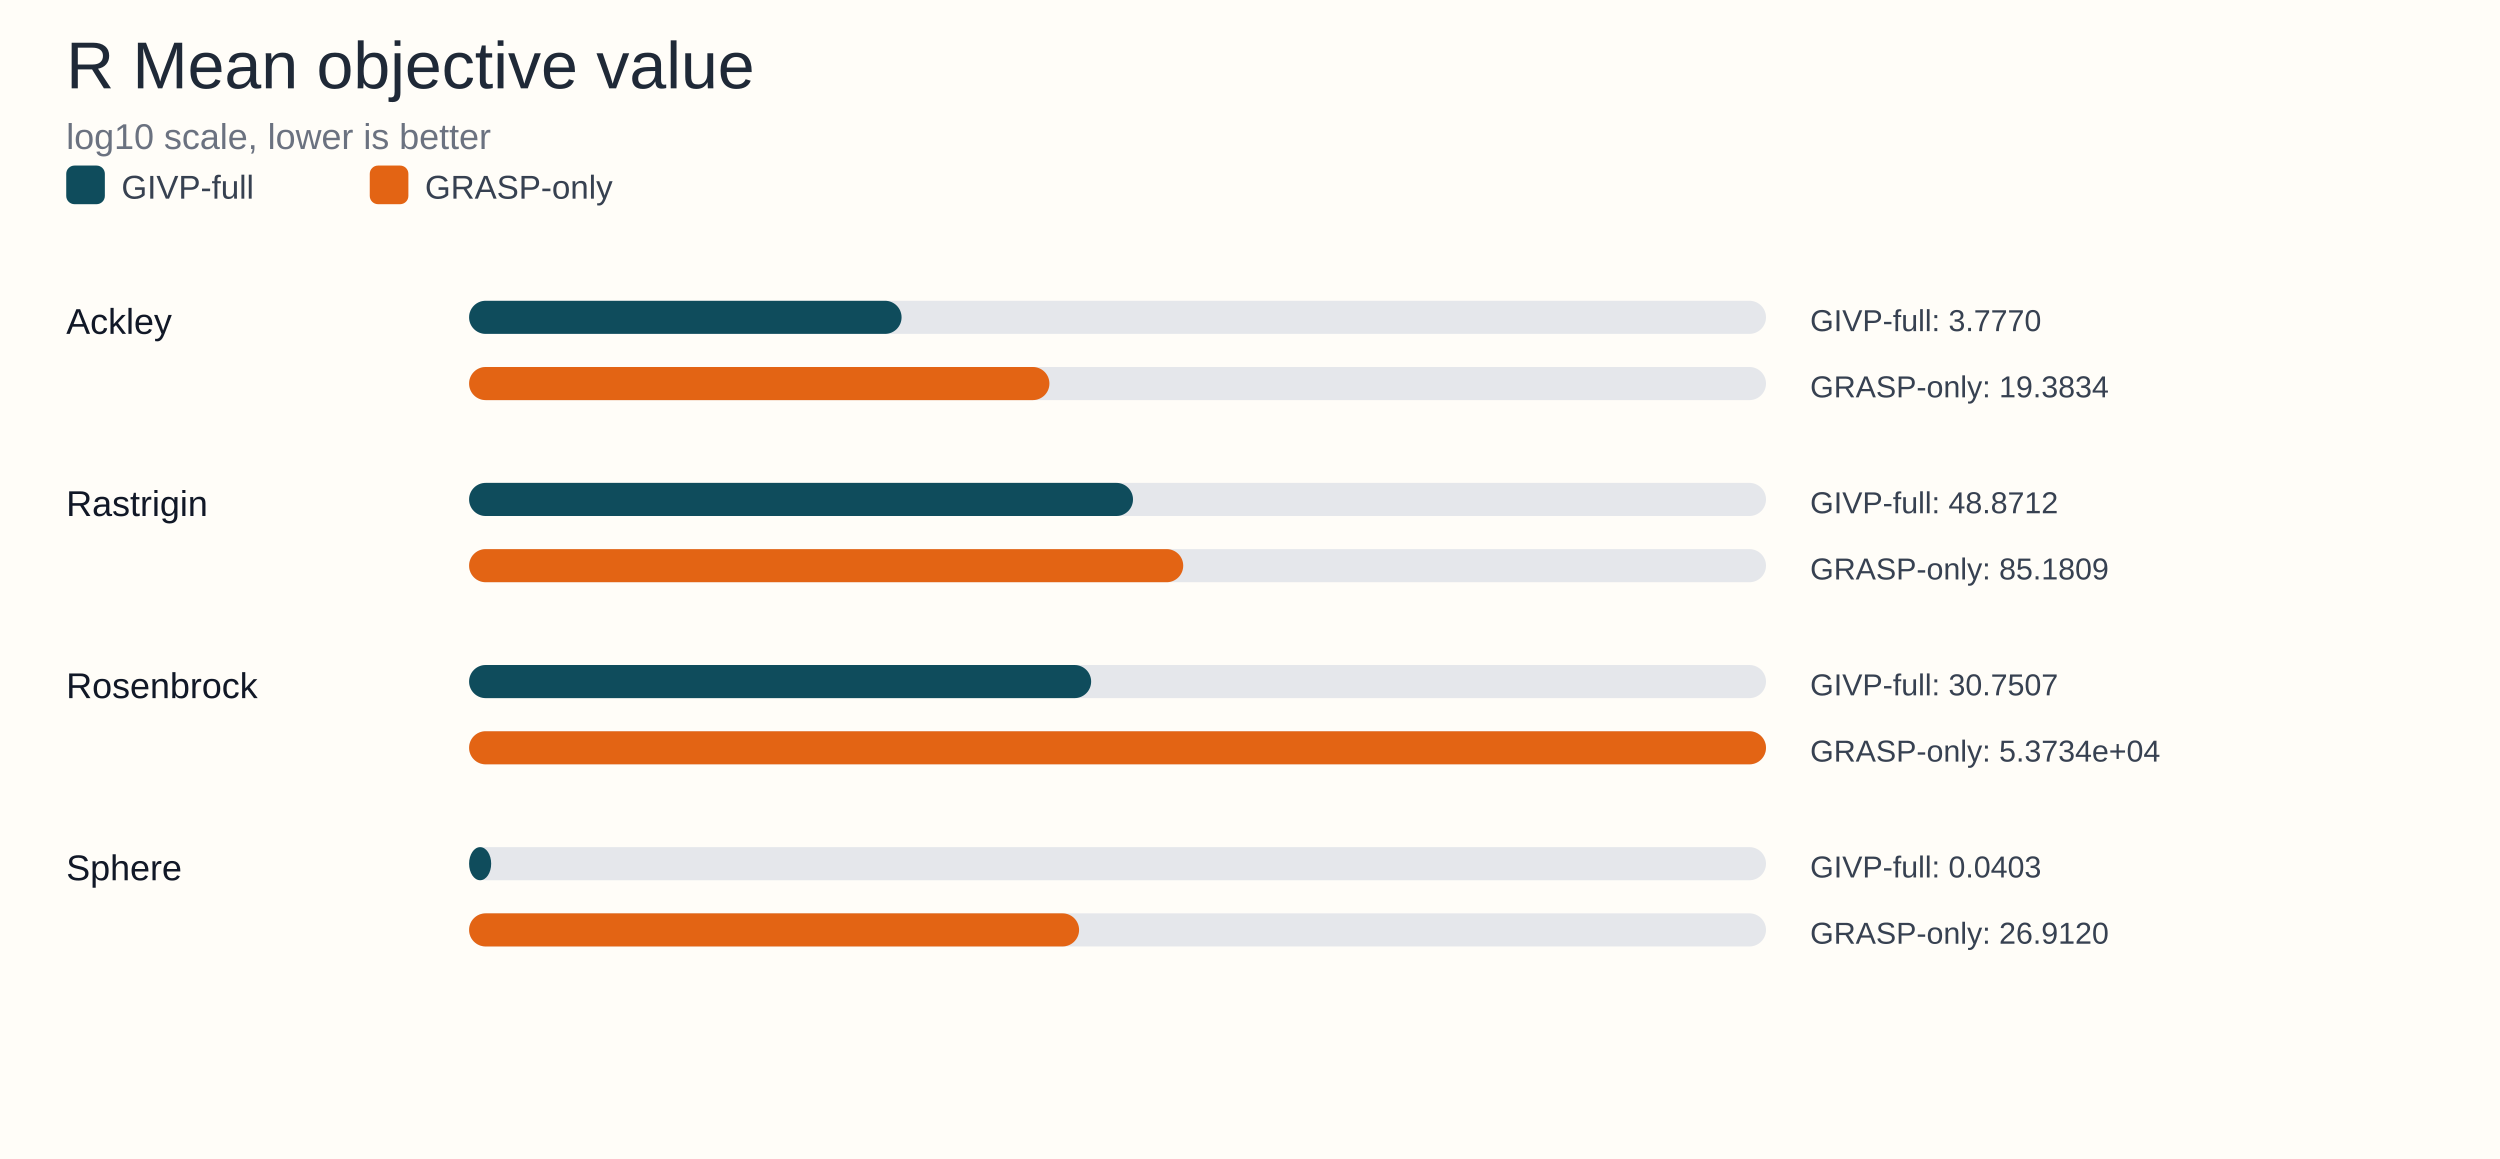
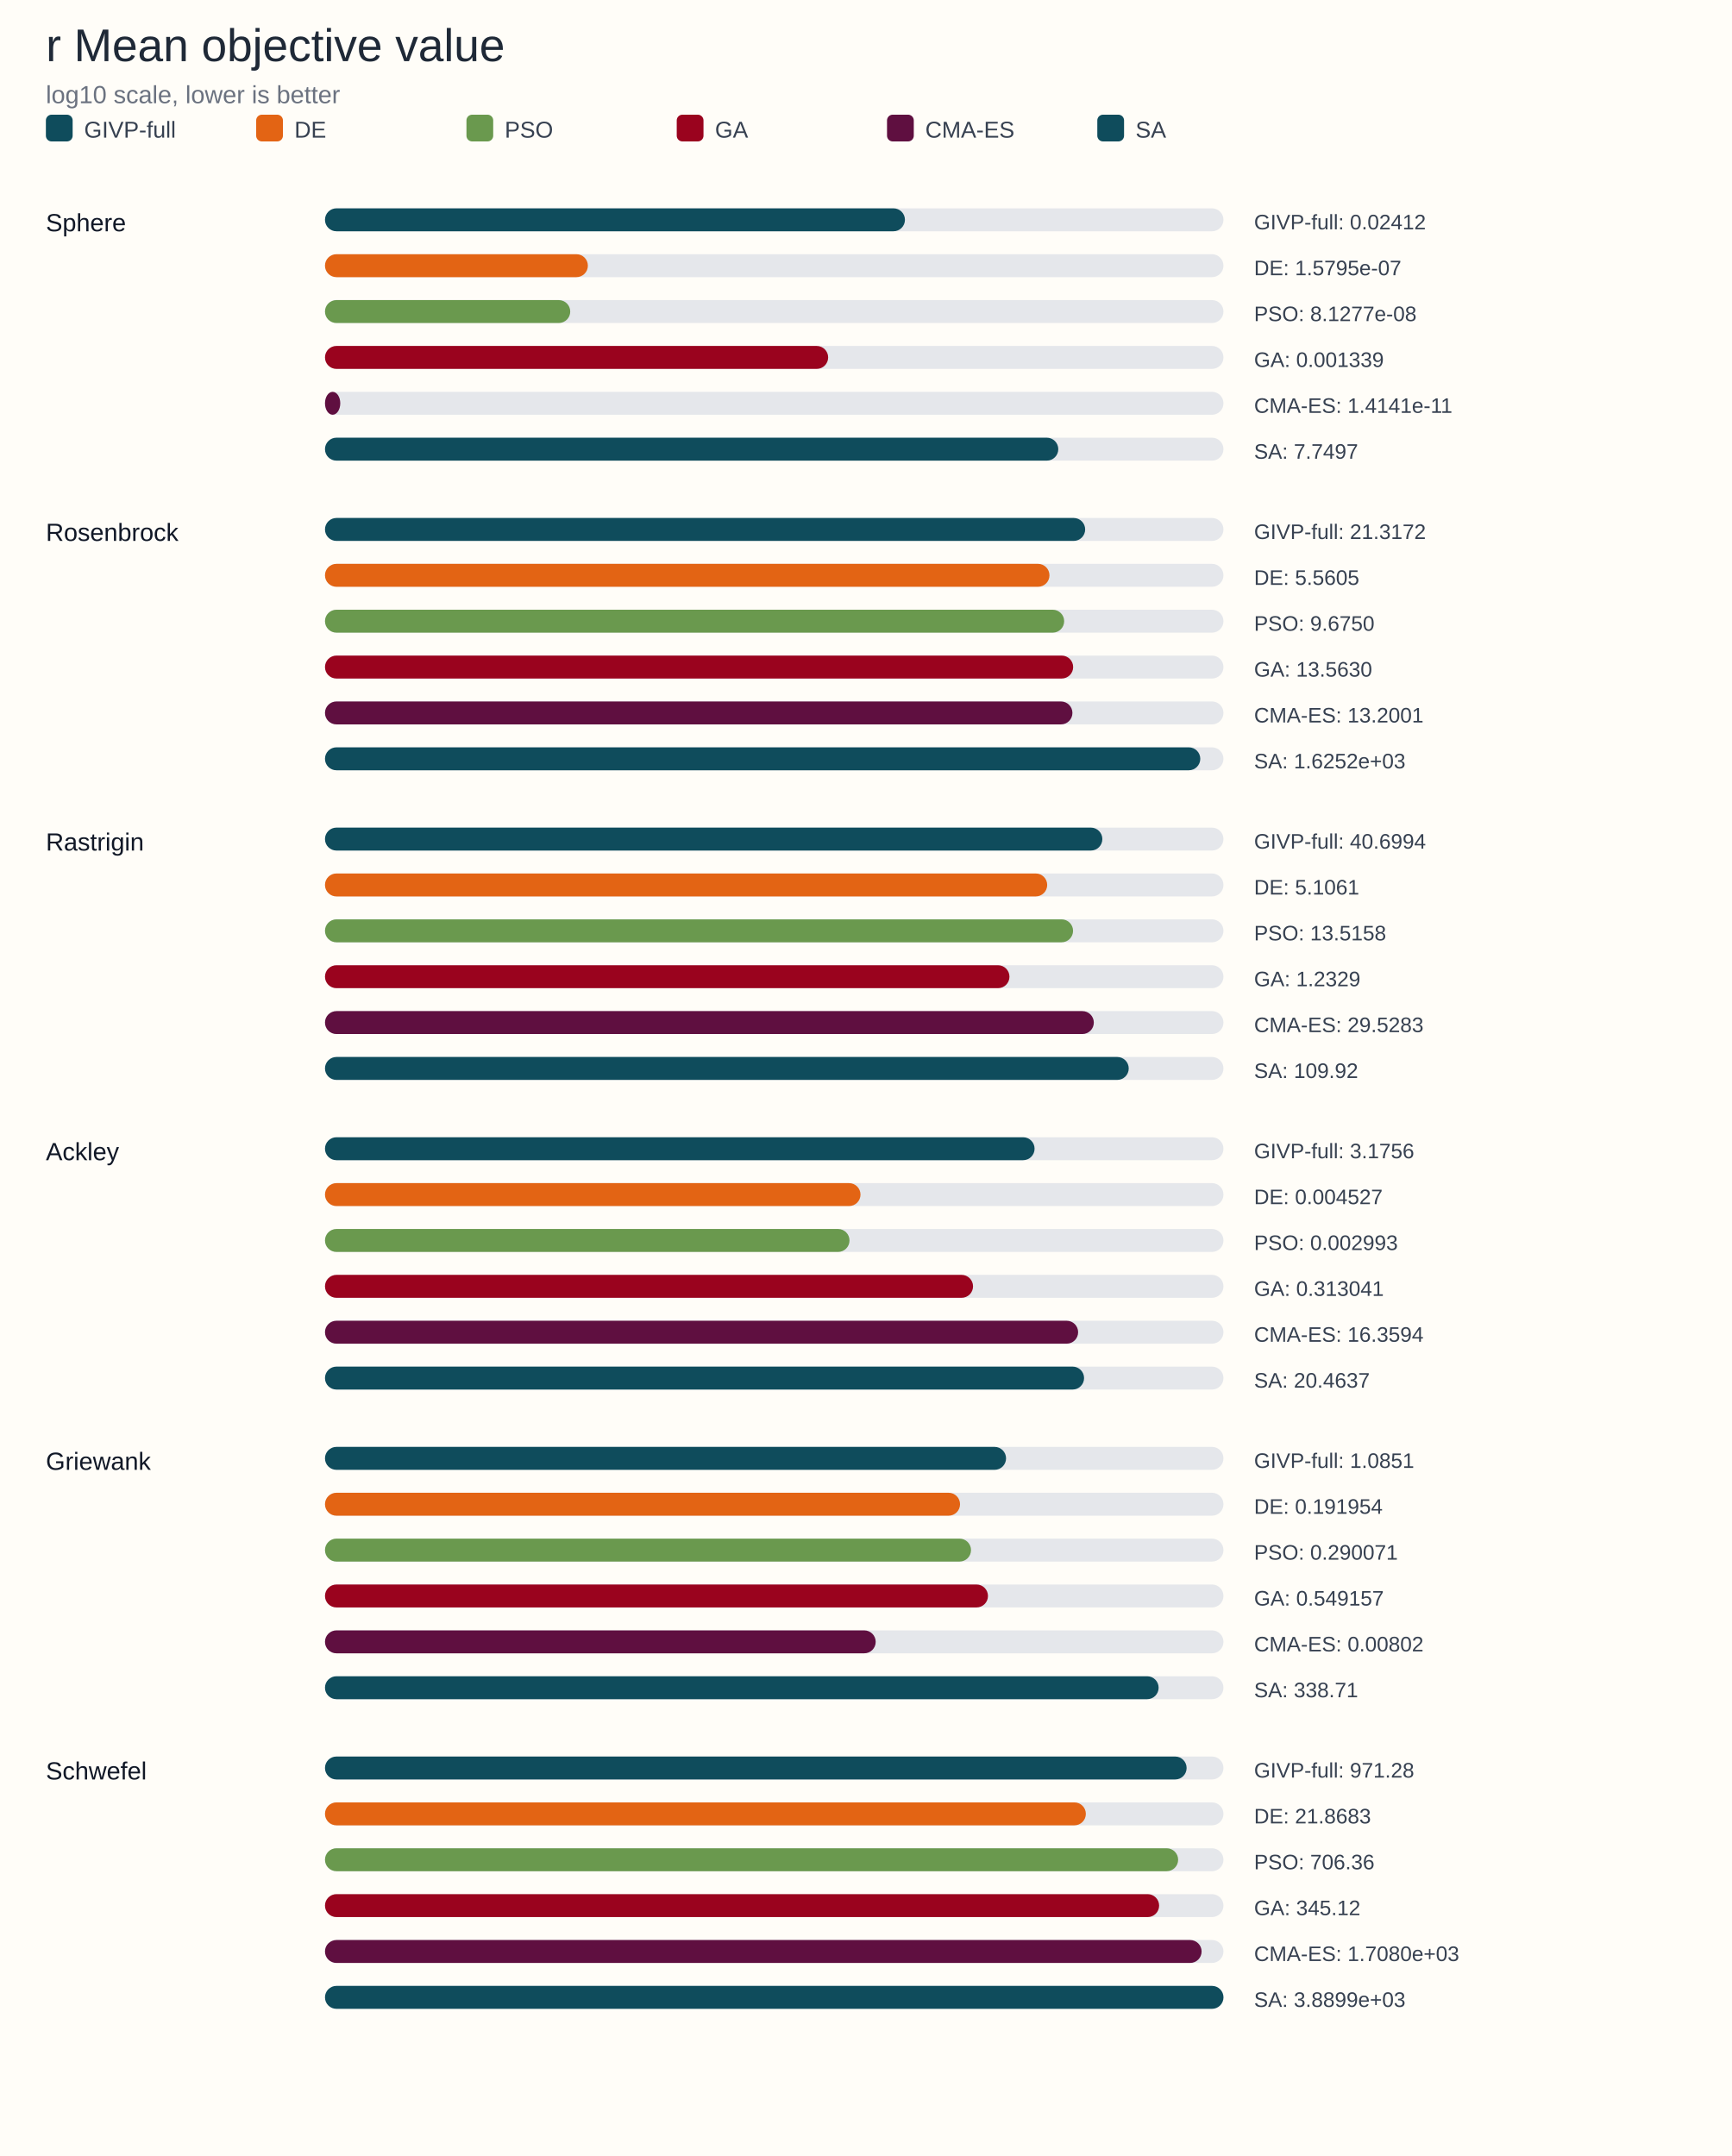
- <svg xmlns="http://www.w3.org/2000/svg" width="906" height="420" viewBox="0 0 906 420" role="img" aria-labelledby="title desc">
+ <svg xmlns="http://www.w3.org/2000/svg" width="906" height="1128" viewBox="0 0 906 1128" role="img" aria-labelledby="title desc">
  <rect x="0" y="0" width="906" height="100%" fill="#fffdf8" />
-   <text x="24" y="32" font-size="24" font-family="Arial, sans-serif" fill="#1f2937">R Mean objective value</text>
+   <text x="24" y="32" font-size="24" font-family="Arial, sans-serif" fill="#1f2937">r Mean objective value</text>
  <text x="24" y="54" font-size="13" font-family="Arial, sans-serif" fill="#6b7280">log10 scale, lower is better</text>
  <rect x="24" y="60" width="14" height="14" fill="#0f4c5c" rx="3" />
  <text x="44" y="72" font-size="12" font-family="Arial, sans-serif" fill="#374151">GIVP-full</text>
  <rect x="134" y="60" width="14" height="14" fill="#e36414" rx="3" />
-   <text x="154" y="72" font-size="12" font-family="Arial, sans-serif" fill="#374151">GRASP-only</text>
-   <text x="24" y="121" font-size="13" font-family="Arial, sans-serif" fill="#111827">Ackley</text>
+   <text x="154" y="72" font-size="12" font-family="Arial, sans-serif" fill="#374151">DE</text>
+   <rect x="244" y="60" width="14" height="14" fill="#6a994e" rx="3" />
+   <text x="264" y="72" font-size="12" font-family="Arial, sans-serif" fill="#374151">PSO</text>
+   <rect x="354" y="60" width="14" height="14" fill="#9a031e" rx="3" />
+   <text x="374" y="72" font-size="12" font-family="Arial, sans-serif" fill="#374151">GA</text>
+   <rect x="464" y="60" width="14" height="14" fill="#5f0f40" rx="3" />
+   <text x="484" y="72" font-size="12" font-family="Arial, sans-serif" fill="#374151">CMA-ES</text>
+   <rect x="574" y="60" width="14" height="14" fill="#0f4c5c" rx="3" />
+   <text x="594" y="72" font-size="12" font-family="Arial, sans-serif" fill="#374151">SA</text>
+   <text x="24" y="121" font-size="13" font-family="Arial, sans-serif" fill="#111827">Sphere</text>
  <rect x="170" y="109" width="470" height="12" fill="#e5e7eb" rx="6" />
-   <rect x="170" y="109" width="156.73" height="12" fill="#0f4c5c" rx="6" />
-   <text x="656" y="120" font-size="11" font-family="Arial, sans-serif" fill="#374151">GIVP-full: 3.7770</text>
+   <rect x="170" y="109" width="303.38" height="12" fill="#0f4c5c" rx="6" />
+   <text x="656" y="120" font-size="11" font-family="Arial, sans-serif" fill="#374151">GIVP-full: 0.02412</text>
  <rect x="170" y="133" width="470" height="12" fill="#e5e7eb" rx="6" />
-   <rect x="170" y="133" width="210.31" height="12" fill="#e36414" rx="6" />
-   <text x="656" y="144" font-size="11" font-family="Arial, sans-serif" fill="#374151">GRASP-only: 19.3834</text>
-   <text x="24" y="187" font-size="13" font-family="Arial, sans-serif" fill="#111827">Rastrigin</text>
-   <rect x="170" y="175" width="470" height="12" fill="#e5e7eb" rx="6" />
-   <rect x="170" y="175" width="240.60" height="12" fill="#0f4c5c" rx="6" />
-   <text x="656" y="186" font-size="11" font-family="Arial, sans-serif" fill="#374151">GIVP-full: 48.8712</text>
-   <rect x="170" y="199" width="470" height="12" fill="#e5e7eb" rx="6" />
-   <rect x="170" y="199" width="258.80" height="12" fill="#e36414" rx="6" />
-   <text x="656" y="210" font-size="11" font-family="Arial, sans-serif" fill="#374151">GRASP-only: 85.1809</text>
-   <text x="24" y="253" font-size="13" font-family="Arial, sans-serif" fill="#111827">Rosenbrock</text>
-   <rect x="170" y="241" width="470" height="12" fill="#e5e7eb" rx="6" />
-   <rect x="170" y="241" width="225.43" height="12" fill="#0f4c5c" rx="6" />
-   <text x="656" y="252" font-size="11" font-family="Arial, sans-serif" fill="#374151">GIVP-full: 30.7507</text>
-   <rect x="170" y="265" width="470" height="12" fill="#e5e7eb" rx="6" />
-   <rect x="170" y="265" width="470.00" height="12" fill="#e36414" rx="6" />
-   <text x="656" y="276" font-size="11" font-family="Arial, sans-serif" fill="#374151">GRASP-only: 5.3734e+04</text>
-   <text x="24" y="319" font-size="13" font-family="Arial, sans-serif" fill="#111827">Sphere</text>
-   <rect x="170" y="307" width="470" height="12" fill="#e5e7eb" rx="6" />
-   <rect x="170" y="307" width="8.00" height="12" fill="#0f4c5c" rx="6" />
-   <text x="656" y="318" font-size="11" font-family="Arial, sans-serif" fill="#374151">GIVP-full: 0.0403</text>
-   <rect x="170" y="331" width="470" height="12" fill="#e5e7eb" rx="6" />
-   <rect x="170" y="331" width="221.06" height="12" fill="#e36414" rx="6" />
-   <text x="656" y="342" font-size="11" font-family="Arial, sans-serif" fill="#374151">GRASP-only: 26.9120</text>
+   <rect x="170" y="133" width="137.52" height="12" fill="#e36414" rx="6" />
+   <text x="656" y="144" font-size="11" font-family="Arial, sans-serif" fill="#374151">DE: 1.5795e-07</text>
+   <rect x="170" y="157" width="470" height="12" fill="#e5e7eb" rx="6" />
+   <rect x="170" y="157" width="128.29" height="12" fill="#6a994e" rx="6" />
+   <text x="656" y="168" font-size="11" font-family="Arial, sans-serif" fill="#374151">PSO: 8.1277e-08</text>
+   <rect x="170" y="181" width="470" height="12" fill="#e5e7eb" rx="6" />
+   <rect x="170" y="181" width="263.21" height="12" fill="#9a031e" rx="6" />
+   <text x="656" y="192" font-size="11" font-family="Arial, sans-serif" fill="#374151">GA: 0.001339</text>
+   <rect x="170" y="205" width="470" height="12" fill="#e5e7eb" rx="6" />
+   <rect x="170" y="205" width="8.00" height="12" fill="#5f0f40" rx="6" />
+   <text x="656" y="216" font-size="11" font-family="Arial, sans-serif" fill="#374151">CMA-ES: 1.4141e-11</text>
+   <rect x="170" y="229" width="470" height="12" fill="#e5e7eb" rx="6" />
+   <rect x="170" y="229" width="383.59" height="12" fill="#0f4c5c" rx="6" />
+   <text x="656" y="240" font-size="11" font-family="Arial, sans-serif" fill="#374151">SA: 7.7497</text>
+   <text x="24" y="283" font-size="13" font-family="Arial, sans-serif" fill="#111827">Rosenbrock</text>
+   <rect x="170" y="271" width="470" height="12" fill="#e5e7eb" rx="6" />
+   <rect x="170" y="271" width="397.65" height="12" fill="#0f4c5c" rx="6" />
+   <text x="656" y="282" font-size="11" font-family="Arial, sans-serif" fill="#374151">GIVP-full: 21.3172</text>
+   <rect x="170" y="295" width="470" height="12" fill="#e5e7eb" rx="6" />
+   <rect x="170" y="295" width="378.98" height="12" fill="#e36414" rx="6" />
+   <text x="656" y="306" font-size="11" font-family="Arial, sans-serif" fill="#374151">DE: 5.5605</text>
+   <rect x="170" y="319" width="470" height="12" fill="#e5e7eb" rx="6" />
+   <rect x="170" y="319" width="386.67" height="12" fill="#6a994e" rx="6" />
+   <text x="656" y="330" font-size="11" font-family="Arial, sans-serif" fill="#374151">PSO: 9.6750</text>
+   <rect x="170" y="343" width="470" height="12" fill="#e5e7eb" rx="6" />
+   <rect x="170" y="343" width="391.37" height="12" fill="#9a031e" rx="6" />
+   <text x="656" y="354" font-size="11" font-family="Arial, sans-serif" fill="#374151">GA: 13.5630</text>
+   <rect x="170" y="367" width="470" height="12" fill="#e5e7eb" rx="6" />
+   <rect x="170" y="367" width="390.99" height="12" fill="#5f0f40" rx="6" />
+   <text x="656" y="378" font-size="11" font-family="Arial, sans-serif" fill="#374151">CMA-ES: 13.2001</text>
+   <rect x="170" y="391" width="470" height="12" fill="#e5e7eb" rx="6" />
+   <rect x="170" y="391" width="457.87" height="12" fill="#0f4c5c" rx="6" />
+   <text x="656" y="402" font-size="11" font-family="Arial, sans-serif" fill="#374151">SA: 1.6252e+03</text>
+   <text x="24" y="445" font-size="13" font-family="Arial, sans-serif" fill="#111827">Rastrigin</text>
+   <rect x="170" y="433" width="470" height="12" fill="#e5e7eb" rx="6" />
+   <rect x="170" y="433" width="406.64" height="12" fill="#0f4c5c" rx="6" />
+   <text x="656" y="444" font-size="11" font-family="Arial, sans-serif" fill="#374151">GIVP-full: 40.6994</text>
+   <rect x="170" y="457" width="470" height="12" fill="#e5e7eb" rx="6" />
+   <rect x="170" y="457" width="377.79" height="12" fill="#e36414" rx="6" />
+   <text x="656" y="468" font-size="11" font-family="Arial, sans-serif" fill="#374151">DE: 5.1061</text>
+   <rect x="170" y="481" width="470" height="12" fill="#e5e7eb" rx="6" />
+   <rect x="170" y="481" width="391.32" height="12" fill="#6a994e" rx="6" />
+   <text x="656" y="492" font-size="11" font-family="Arial, sans-serif" fill="#374151">PSO: 13.5158</text>
+   <rect x="170" y="505" width="470" height="12" fill="#e5e7eb" rx="6" />
+   <rect x="170" y="505" width="358.05" height="12" fill="#9a031e" rx="6" />
+   <text x="656" y="516" font-size="11" font-family="Arial, sans-serif" fill="#374151">GA: 1.2329</text>
+   <rect x="170" y="529" width="470" height="12" fill="#e5e7eb" rx="6" />
+   <rect x="170" y="529" width="402.18" height="12" fill="#5f0f40" rx="6" />
+   <text x="656" y="540" font-size="11" font-family="Arial, sans-serif" fill="#374151">CMA-ES: 29.5283</text>
+   <rect x="170" y="553" width="470" height="12" fill="#e5e7eb" rx="6" />
+   <rect x="170" y="553" width="420.44" height="12" fill="#0f4c5c" rx="6" />
+   <text x="656" y="564" font-size="11" font-family="Arial, sans-serif" fill="#374151">SA: 109.92</text>
+   <text x="24" y="607" font-size="13" font-family="Arial, sans-serif" fill="#111827">Ackley</text>
+   <rect x="170" y="595" width="470" height="12" fill="#e5e7eb" rx="6" />
+   <rect x="170" y="595" width="371.19" height="12" fill="#0f4c5c" rx="6" />
+   <text x="656" y="606" font-size="11" font-family="Arial, sans-serif" fill="#374151">GIVP-full: 3.1756</text>
+   <rect x="170" y="619" width="470" height="12" fill="#e5e7eb" rx="6" />
+   <rect x="170" y="619" width="280.13" height="12" fill="#e36414" rx="6" />
+   <text x="656" y="630" font-size="11" font-family="Arial, sans-serif" fill="#374151">DE: 0.004527</text>
+   <rect x="170" y="643" width="470" height="12" fill="#e5e7eb" rx="6" />
+   <rect x="170" y="643" width="274.38" height="12" fill="#6a994e" rx="6" />
+   <text x="656" y="654" font-size="11" font-family="Arial, sans-serif" fill="#374151">PSO: 0.002993</text>
+   <rect x="170" y="667" width="470" height="12" fill="#e5e7eb" rx="6" />
+   <rect x="170" y="667" width="339.00" height="12" fill="#9a031e" rx="6" />
+   <text x="656" y="678" font-size="11" font-family="Arial, sans-serif" fill="#374151">GA: 0.313041</text>
+   <rect x="170" y="691" width="470" height="12" fill="#e5e7eb" rx="6" />
+   <rect x="170" y="691" width="393.97" height="12" fill="#5f0f40" rx="6" />
+   <text x="656" y="702" font-size="11" font-family="Arial, sans-serif" fill="#374151">CMA-ES: 16.3594</text>
+   <rect x="170" y="715" width="470" height="12" fill="#e5e7eb" rx="6" />
+   <rect x="170" y="715" width="397.08" height="12" fill="#0f4c5c" rx="6" />
+   <text x="656" y="726" font-size="11" font-family="Arial, sans-serif" fill="#374151">SA: 20.4637</text>
+   <text x="24" y="769" font-size="13" font-family="Arial, sans-serif" fill="#111827">Griewank</text>
+   <rect x="170" y="757" width="470" height="12" fill="#e5e7eb" rx="6" />
+   <rect x="170" y="757" width="356.27" height="12" fill="#0f4c5c" rx="6" />
+   <text x="656" y="768" font-size="11" font-family="Arial, sans-serif" fill="#374151">GIVP-full: 1.0851</text>
+   <rect x="170" y="781" width="470" height="12" fill="#e5e7eb" rx="6" />
+   <rect x="170" y="781" width="332.20" height="12" fill="#e36414" rx="6" />
+   <text x="656" y="792" font-size="11" font-family="Arial, sans-serif" fill="#374151">DE: 0.191954</text>
+   <rect x="170" y="805" width="470" height="12" fill="#e5e7eb" rx="6" />
+   <rect x="170" y="805" width="337.94" height="12" fill="#6a994e" rx="6" />
+   <text x="656" y="816" font-size="11" font-family="Arial, sans-serif" fill="#374151">PSO: 0.290071</text>
+   <rect x="170" y="829" width="470" height="12" fill="#e5e7eb" rx="6" />
+   <rect x="170" y="829" width="346.81" height="12" fill="#9a031e" rx="6" />
+   <text x="656" y="840" font-size="11" font-family="Arial, sans-serif" fill="#374151">GA: 0.549157</text>
+   <rect x="170" y="853" width="470" height="12" fill="#e5e7eb" rx="6" />
+   <rect x="170" y="853" width="288.08" height="12" fill="#5f0f40" rx="6" />
+   <text x="656" y="864" font-size="11" font-family="Arial, sans-serif" fill="#374151">CMA-ES: 0.00802</text>
+   <rect x="170" y="877" width="470" height="12" fill="#e5e7eb" rx="6" />
+   <rect x="170" y="877" width="436.08" height="12" fill="#0f4c5c" rx="6" />
+   <text x="656" y="888" font-size="11" font-family="Arial, sans-serif" fill="#374151">SA: 338.71</text>
+   <text x="24" y="931" font-size="13" font-family="Arial, sans-serif" fill="#111827">Schwefel</text>
+   <rect x="170" y="919" width="470" height="12" fill="#e5e7eb" rx="6" />
+   <rect x="170" y="919" width="450.72" height="12" fill="#0f4c5c" rx="6" />
+   <text x="656" y="930" font-size="11" font-family="Arial, sans-serif" fill="#374151">GIVP-full: 971.28</text>
+   <rect x="170" y="943" width="470" height="12" fill="#e5e7eb" rx="6" />
+   <rect x="170" y="943" width="398.01" height="12" fill="#e36414" rx="6" />
+   <text x="656" y="954" font-size="11" font-family="Arial, sans-serif" fill="#374151">DE: 21.8683</text>
+   <rect x="170" y="967" width="470" height="12" fill="#e5e7eb" rx="6" />
+   <rect x="170" y="967" width="446.29" height="12" fill="#6a994e" rx="6" />
+   <text x="656" y="978" font-size="11" font-family="Arial, sans-serif" fill="#374151">PSO: 706.36</text>
+   <rect x="170" y="991" width="470" height="12" fill="#e5e7eb" rx="6" />
+   <rect x="170" y="991" width="436.34" height="12" fill="#9a031e" rx="6" />
+   <text x="656" y="1002" font-size="11" font-family="Arial, sans-serif" fill="#374151">GA: 345.12</text>
+   <rect x="170" y="1015" width="470" height="12" fill="#e5e7eb" rx="6" />
+   <rect x="170" y="1015" width="458.56" height="12" fill="#5f0f40" rx="6" />
+   <text x="656" y="1026" font-size="11" font-family="Arial, sans-serif" fill="#374151">CMA-ES: 1.7080e+03</text>
+   <rect x="170" y="1039" width="470" height="12" fill="#e5e7eb" rx="6" />
+   <rect x="170" y="1039" width="470.00" height="12" fill="#0f4c5c" rx="6" />
+   <text x="656" y="1050" font-size="11" font-family="Arial, sans-serif" fill="#374151">SA: 3.8899e+03</text>
</svg>
